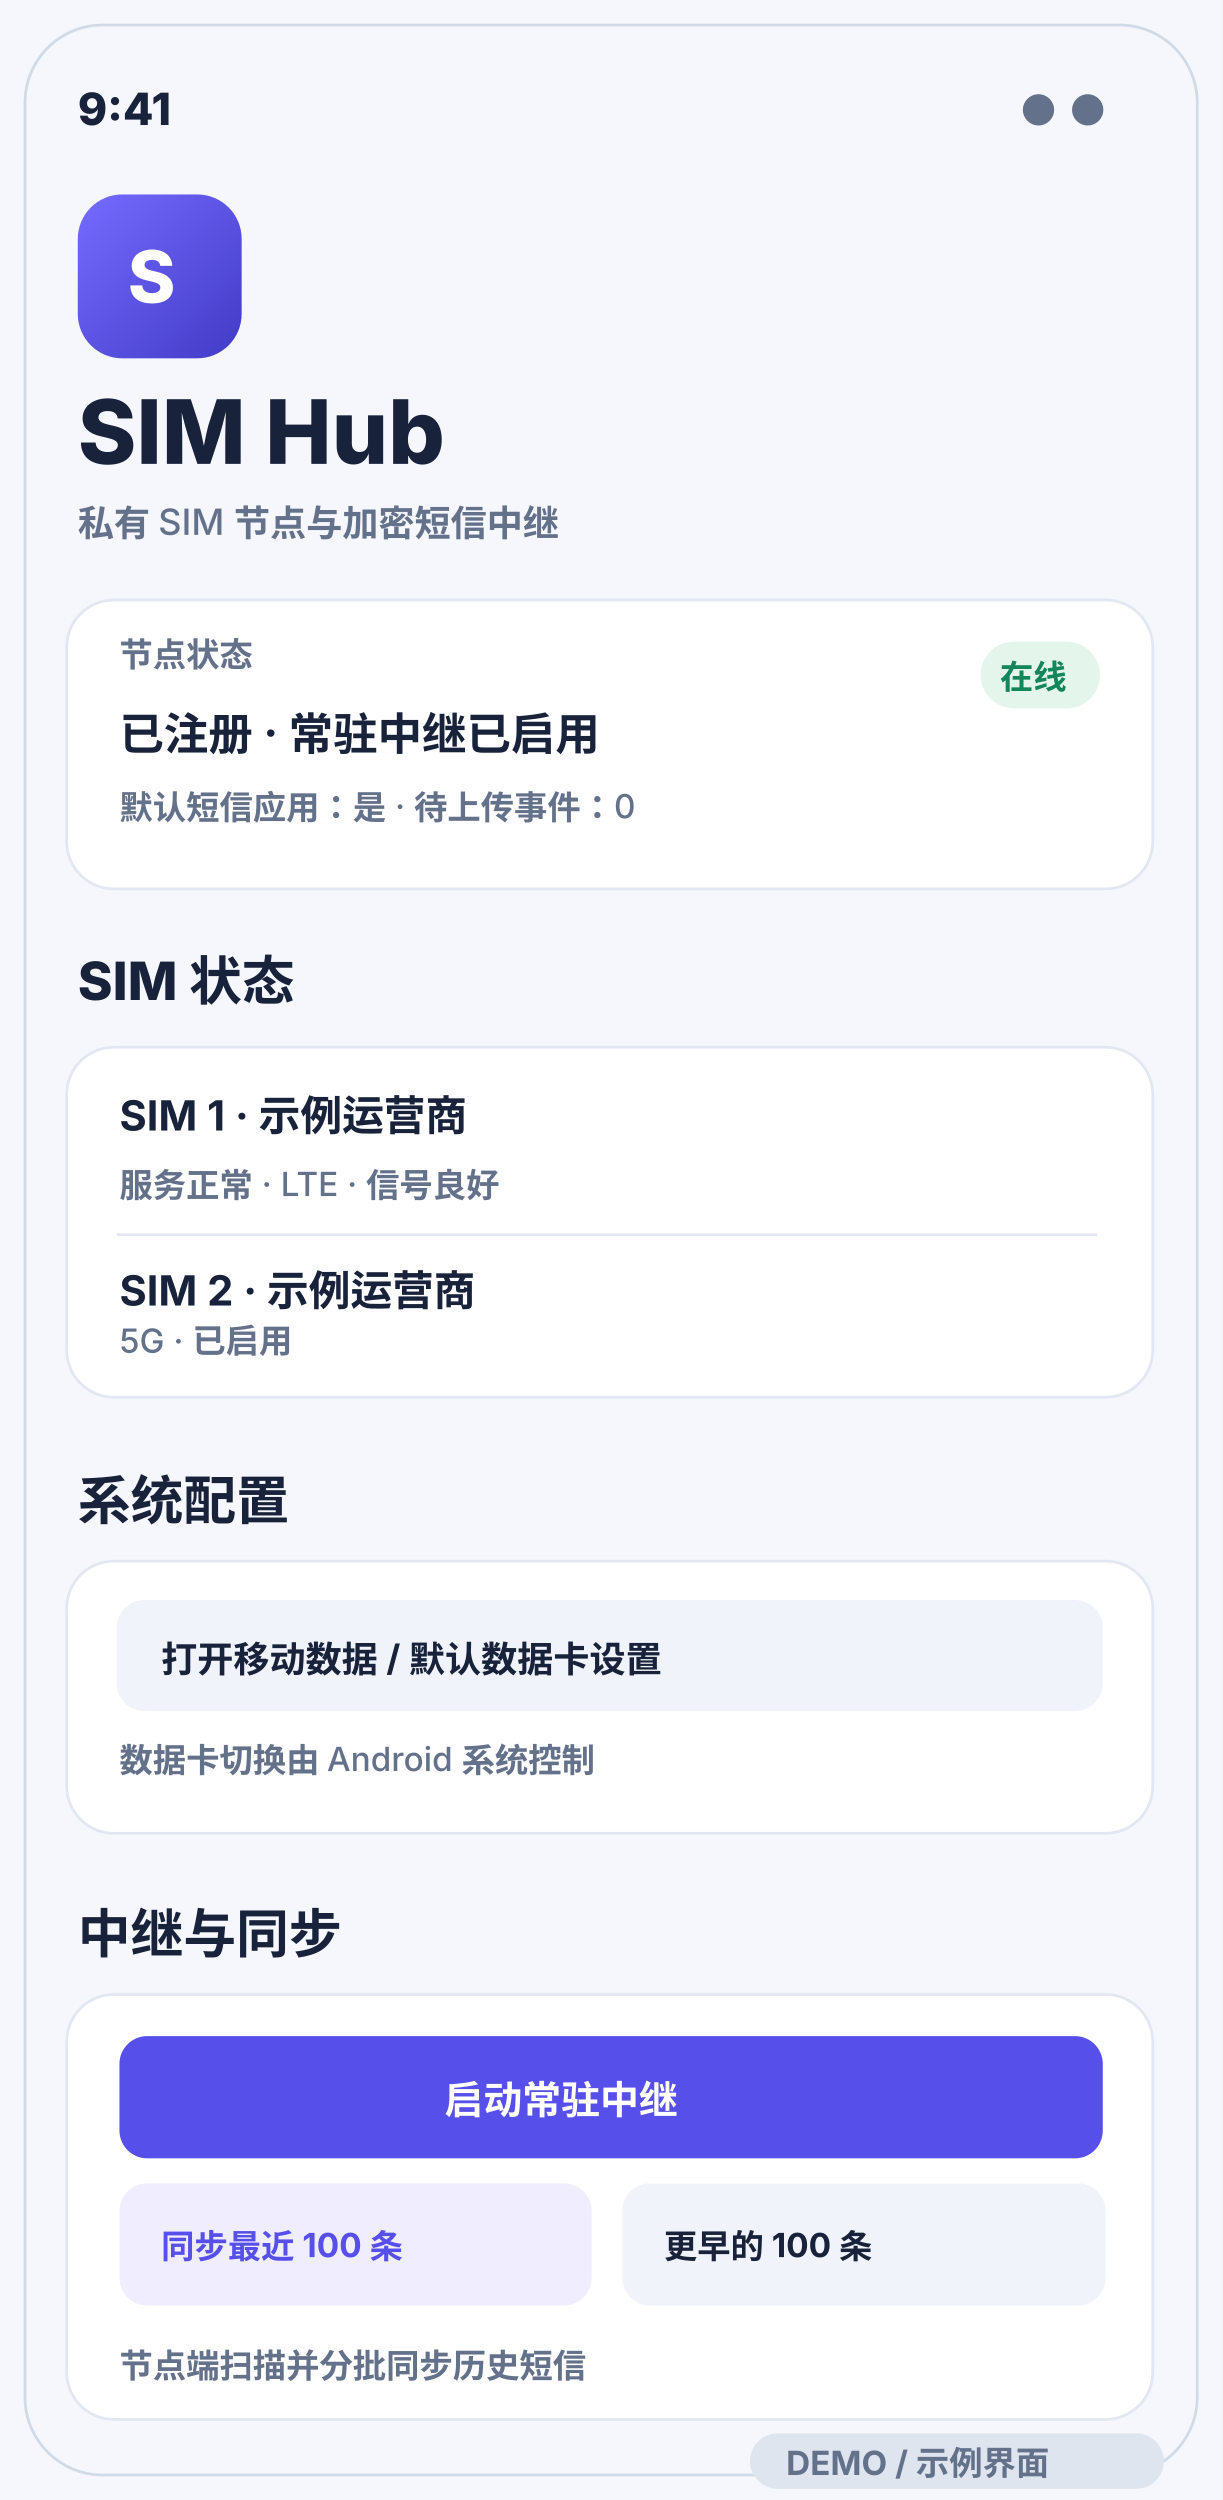
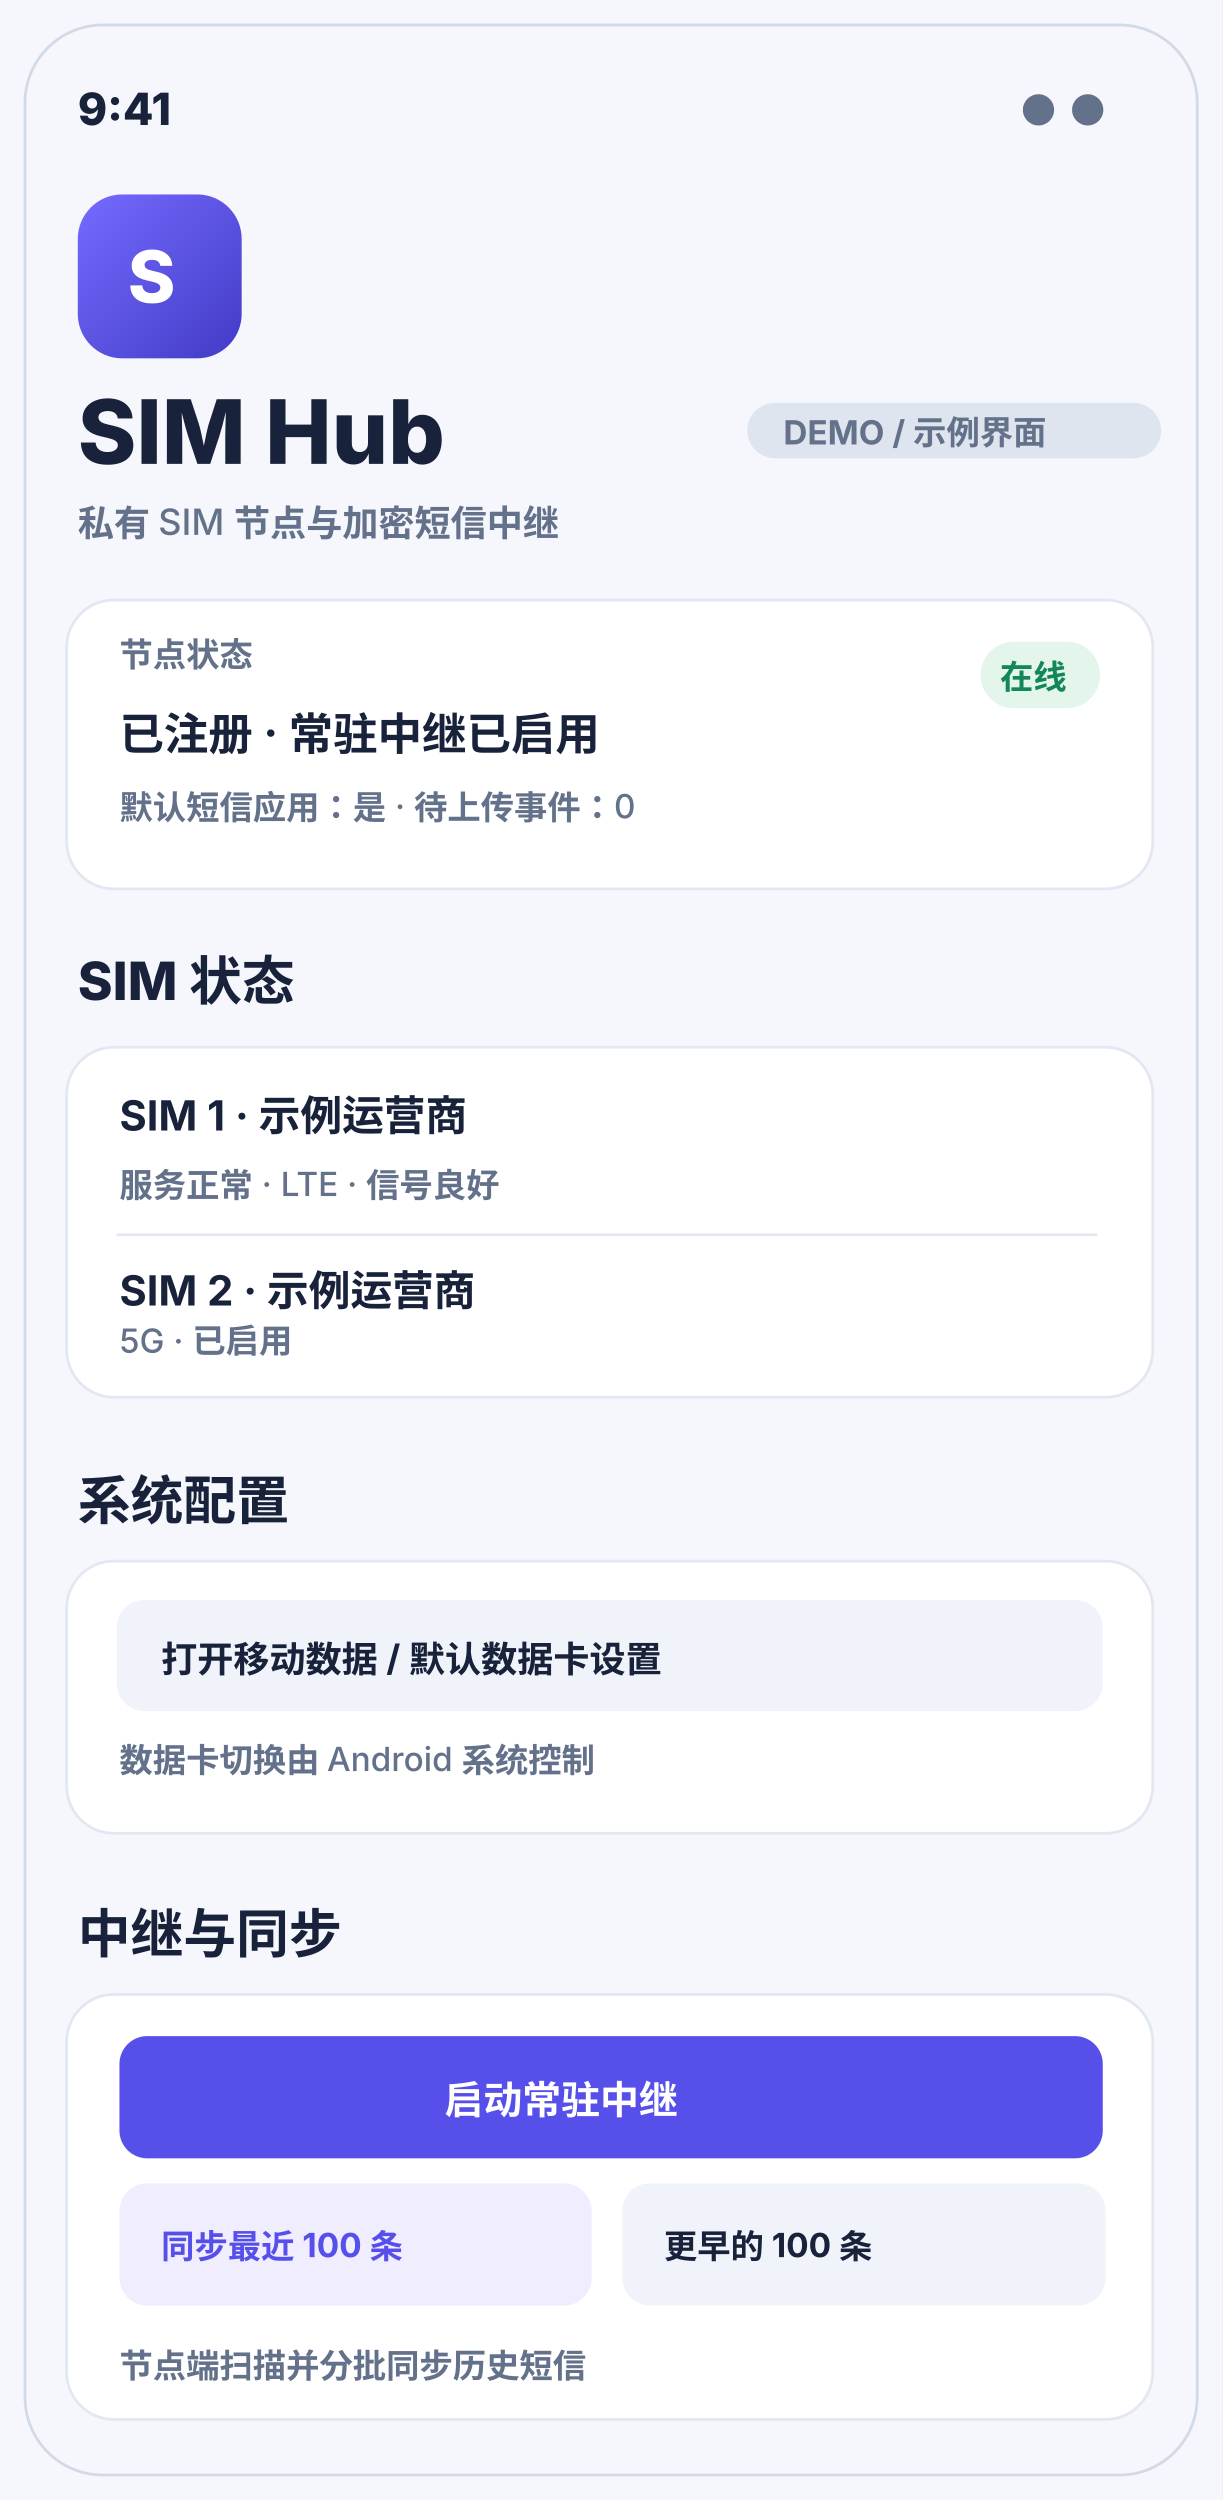
<svg xmlns="http://www.w3.org/2000/svg" width="440" height="900" viewBox="0 0 440 900" role="img" aria-label="Android native SIM Hub Agent with enrollment status, dual-SIM state, system data settings and bounded history synchronization, illustrative UI">
  <defs>
    <linearGradient id="g" x1="0" y1="0" x2="1" y2="1">
      <stop stop-color="#756BFF" />
      <stop offset="1" stop-color="#423BC6" />
    </linearGradient>
  </defs>
  <rect x="0" y="0" width="440" height="900" rx="0" fill="#F5F7FC" stroke="none" />
  <rect x="9" y="9" width="422" height="882" rx="28" fill="#F5F7FC" stroke="#D1DAE7" />
  <text x="28" y="45" font-family="Inter,'Noto Sans SC','Microsoft YaHei',Arial,sans-serif" fill="#18223A" font-size="16" font-weight="800">9:41</text>
  <text x="367" y="45" font-family="Inter,'Noto Sans SC','Microsoft YaHei',Arial,sans-serif" fill="#64718A" font-size="15" font-weight="550">● ●</text>
  <rect x="28" y="70" width="59" height="59" rx="16" fill="url(#g)" stroke="none" />
  <text x="46" y="109" font-family="Inter,'Noto Sans SC','Microsoft YaHei',Arial,sans-serif" fill="#fff" font-size="26" font-weight="780">S</text>
  <text x="28" y="167" font-family="Inter,'Noto Sans SC','Microsoft YaHei',Arial,sans-serif" fill="#18223A" font-size="32" font-weight="800">SIM Hub</text>
  <text x="28" y="193" font-family="Inter,'Noto Sans SC','Microsoft YaHei',Arial,sans-serif" fill="#64718A" font-size="13" font-weight="550">私有 SIM 节点与加密短信中继</text>
  <rect x="24" y="216" width="391" height="104" rx="17" fill="#FFFFFF" stroke="#E2E7F1" />
  <text x="43" y="240" font-family="Inter,'Noto Sans SC','Microsoft YaHei',Arial,sans-serif" fill="#64718A" font-size="12" font-weight="720">节点状态</text>
  <rect x="353" y="231" width="43" height="24" rx="12" fill="#E4F5EB" stroke="none" />
  <text x="360" y="248" font-family="Inter,'Noto Sans SC','Microsoft YaHei',Arial,sans-serif" fill="#13865A" font-size="12" font-weight="730">在线</text>
  <text x="43" y="270" font-family="Inter,'Noto Sans SC','Microsoft YaHei',Arial,sans-serif" fill="#18223A" font-size="16" font-weight="720">已注册 · 常驻中继已启用</text>
  <text x="43" y="295" font-family="Inter,'Noto Sans SC','Microsoft YaHei',Arial,sans-serif" fill="#64718A" font-size="12" font-weight="550">默认短信应用：是 · 待上传事件：0</text>
  <text x="28" y="360" font-family="Inter,'Noto Sans SC','Microsoft YaHei',Arial,sans-serif" fill="#18223A" font-size="19" font-weight="800">SIM 状态</text>
  <rect x="24" y="377" width="391" height="126" rx="17" fill="#FFFFFF" stroke="#E2E7F1" />
  <text x="43" y="407" font-family="Inter,'Noto Sans SC','Microsoft YaHei',Arial,sans-serif" fill="#18223A" font-size="15" font-weight="700">SIM 1 · 示例运营商</text>
  <text x="43" y="431" font-family="Inter,'Noto Sans SC','Microsoft YaHei',Arial,sans-serif" fill="#64718A" font-size="12" font-weight="550">服务正常 · LTE · 信号良好</text>
  <rect x="42" y="444" width="353" height="1" rx="0" fill="#E2E7F1" stroke="none" />
  <text x="43" y="470" font-family="Inter,'Noto Sans SC','Microsoft YaHei',Arial,sans-serif" fill="#18223A" font-size="15" font-weight="700">SIM 2 · 示例运营商</text>
  <text x="43" y="487" font-family="Inter,'Noto Sans SC','Microsoft YaHei',Arial,sans-serif" fill="#64718A" font-size="12" font-weight="550">5G · 已启用</text>
  <text x="28" y="547" font-family="Inter,'Noto Sans SC','Microsoft YaHei',Arial,sans-serif" fill="#18223A" font-size="19" font-weight="800">系统配置</text>
  <rect x="24" y="562" width="391" height="98" rx="17" fill="#FFFFFF" stroke="#E2E7F1" />
  <rect x="42" y="576" width="355" height="40" rx="10" fill="#F0F3FA" stroke="none" />
  <text x="58" y="602" font-family="Inter,'Noto Sans SC','Microsoft YaHei',Arial,sans-serif" fill="#18223A" font-size="13" font-weight="670">打开移动数据 / 默认数据卡设置</text>
  <text x="43" y="638" font-family="Inter,'Noto Sans SC','Microsoft YaHei',Arial,sans-serif" fill="#64718A" font-size="12" font-weight="550">数据卡切换由 Android 系统控制</text>
  <text x="28" y="703" font-family="Inter,'Noto Sans SC','Microsoft YaHei',Arial,sans-serif" fill="#18223A" font-size="19" font-weight="800">中继与同步</text>
  <rect x="24" y="718" width="391" height="153" rx="17" fill="#FFFFFF" stroke="#E2E7F1" />
  <rect x="43" y="733" width="354" height="44" rx="10" fill="#574FEA" stroke="none" />
  <text x="160" y="761" font-family="Inter,'Noto Sans SC','Microsoft YaHei',Arial,sans-serif" fill="#fff" font-size="14" font-weight="740">启动常驻中继</text>
  <rect x="43" y="786" width="170" height="44" rx="10" fill="#F0EDFF" stroke="none" />
  <text x="58" y="813" font-family="Inter,'Noto Sans SC','Microsoft YaHei',Arial,sans-serif" fill="#574FEA" font-size="12" font-weight="720">同步最近 100 条</text>
  <rect x="224" y="786" width="174" height="44" rx="10" fill="#F0F3FA" stroke="none" />
  <text x="239" y="813" font-family="Inter,'Noto Sans SC','Microsoft YaHei',Arial,sans-serif" fill="#18223A" font-size="12" font-weight="720">更早的 100 条</text>
  <text x="43" y="856" font-family="Inter,'Noto Sans SC','Microsoft YaHei',Arial,sans-serif" fill="#64718A" font-size="12" font-weight="550">节点端扫描并分批同步历史短信</text>
-   <rect x="270" y="876" width="149" height="20" rx="10" fill="#DFE5EE" stroke="none" />
-   <text x="283" y="891" font-family="Inter,'Noto Sans SC','Microsoft YaHei',Arial,sans-serif" fill="#64718A" font-size="12" font-weight="720">DEMO / 示例界面</text>
+   <rect x="269" y="145" width="149" height="20" rx="10" fill="#DFE5EE" stroke="none" />
+   <text x="282" y="160" font-family="Inter,'Noto Sans SC','Microsoft YaHei',Arial,sans-serif" fill="#64718A" font-size="12" font-weight="720">DEMO / 示例界面</text>
</svg>
